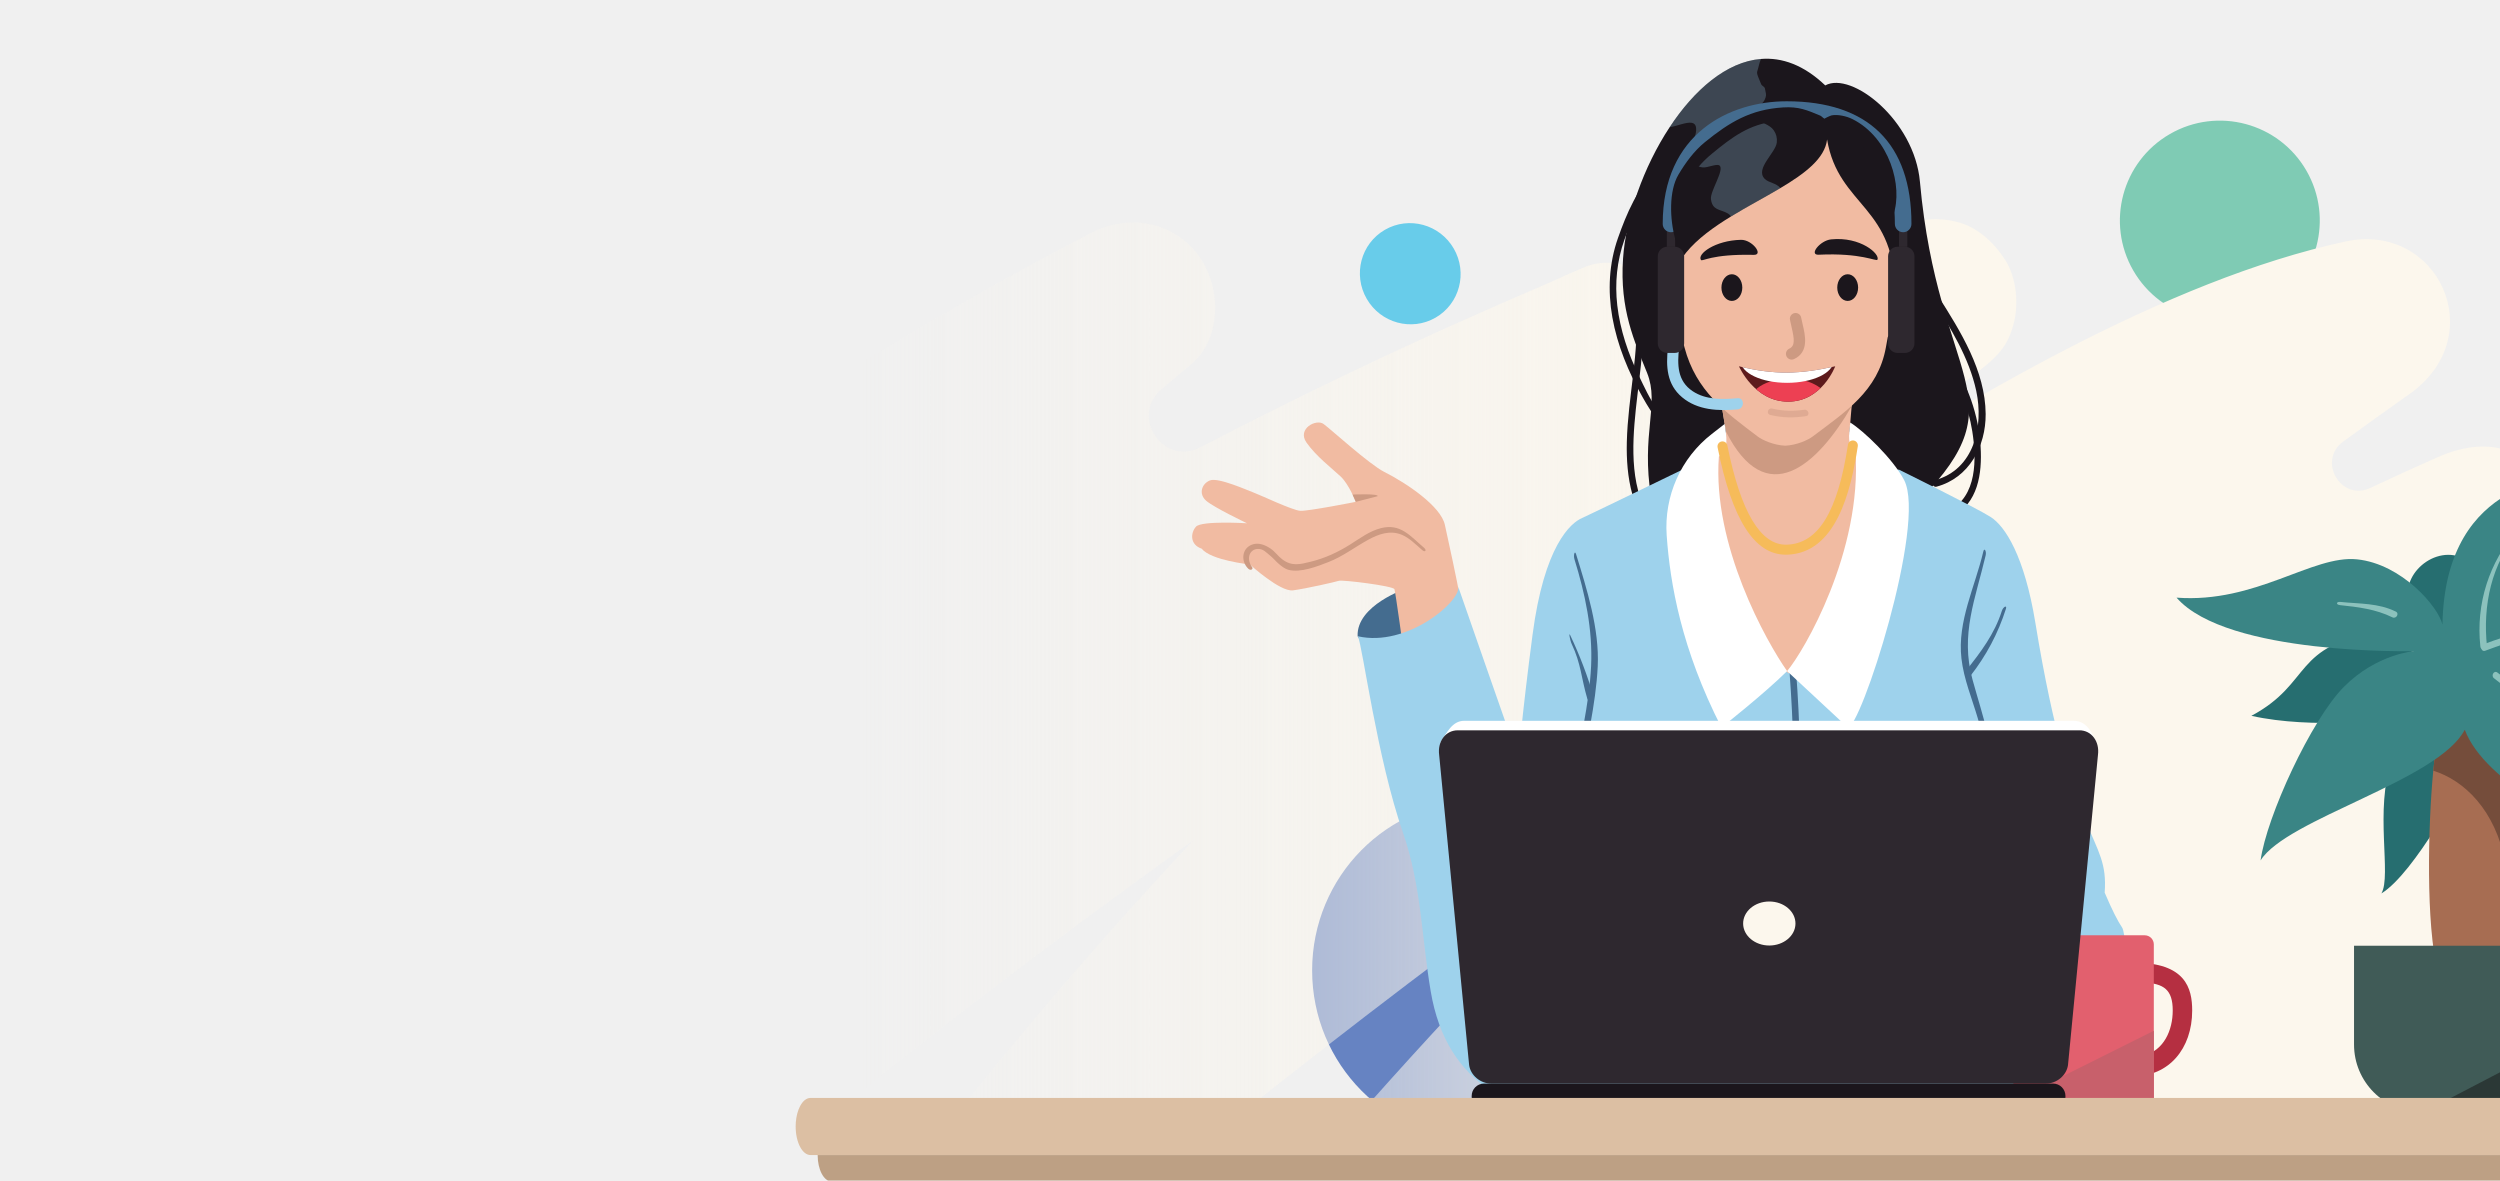
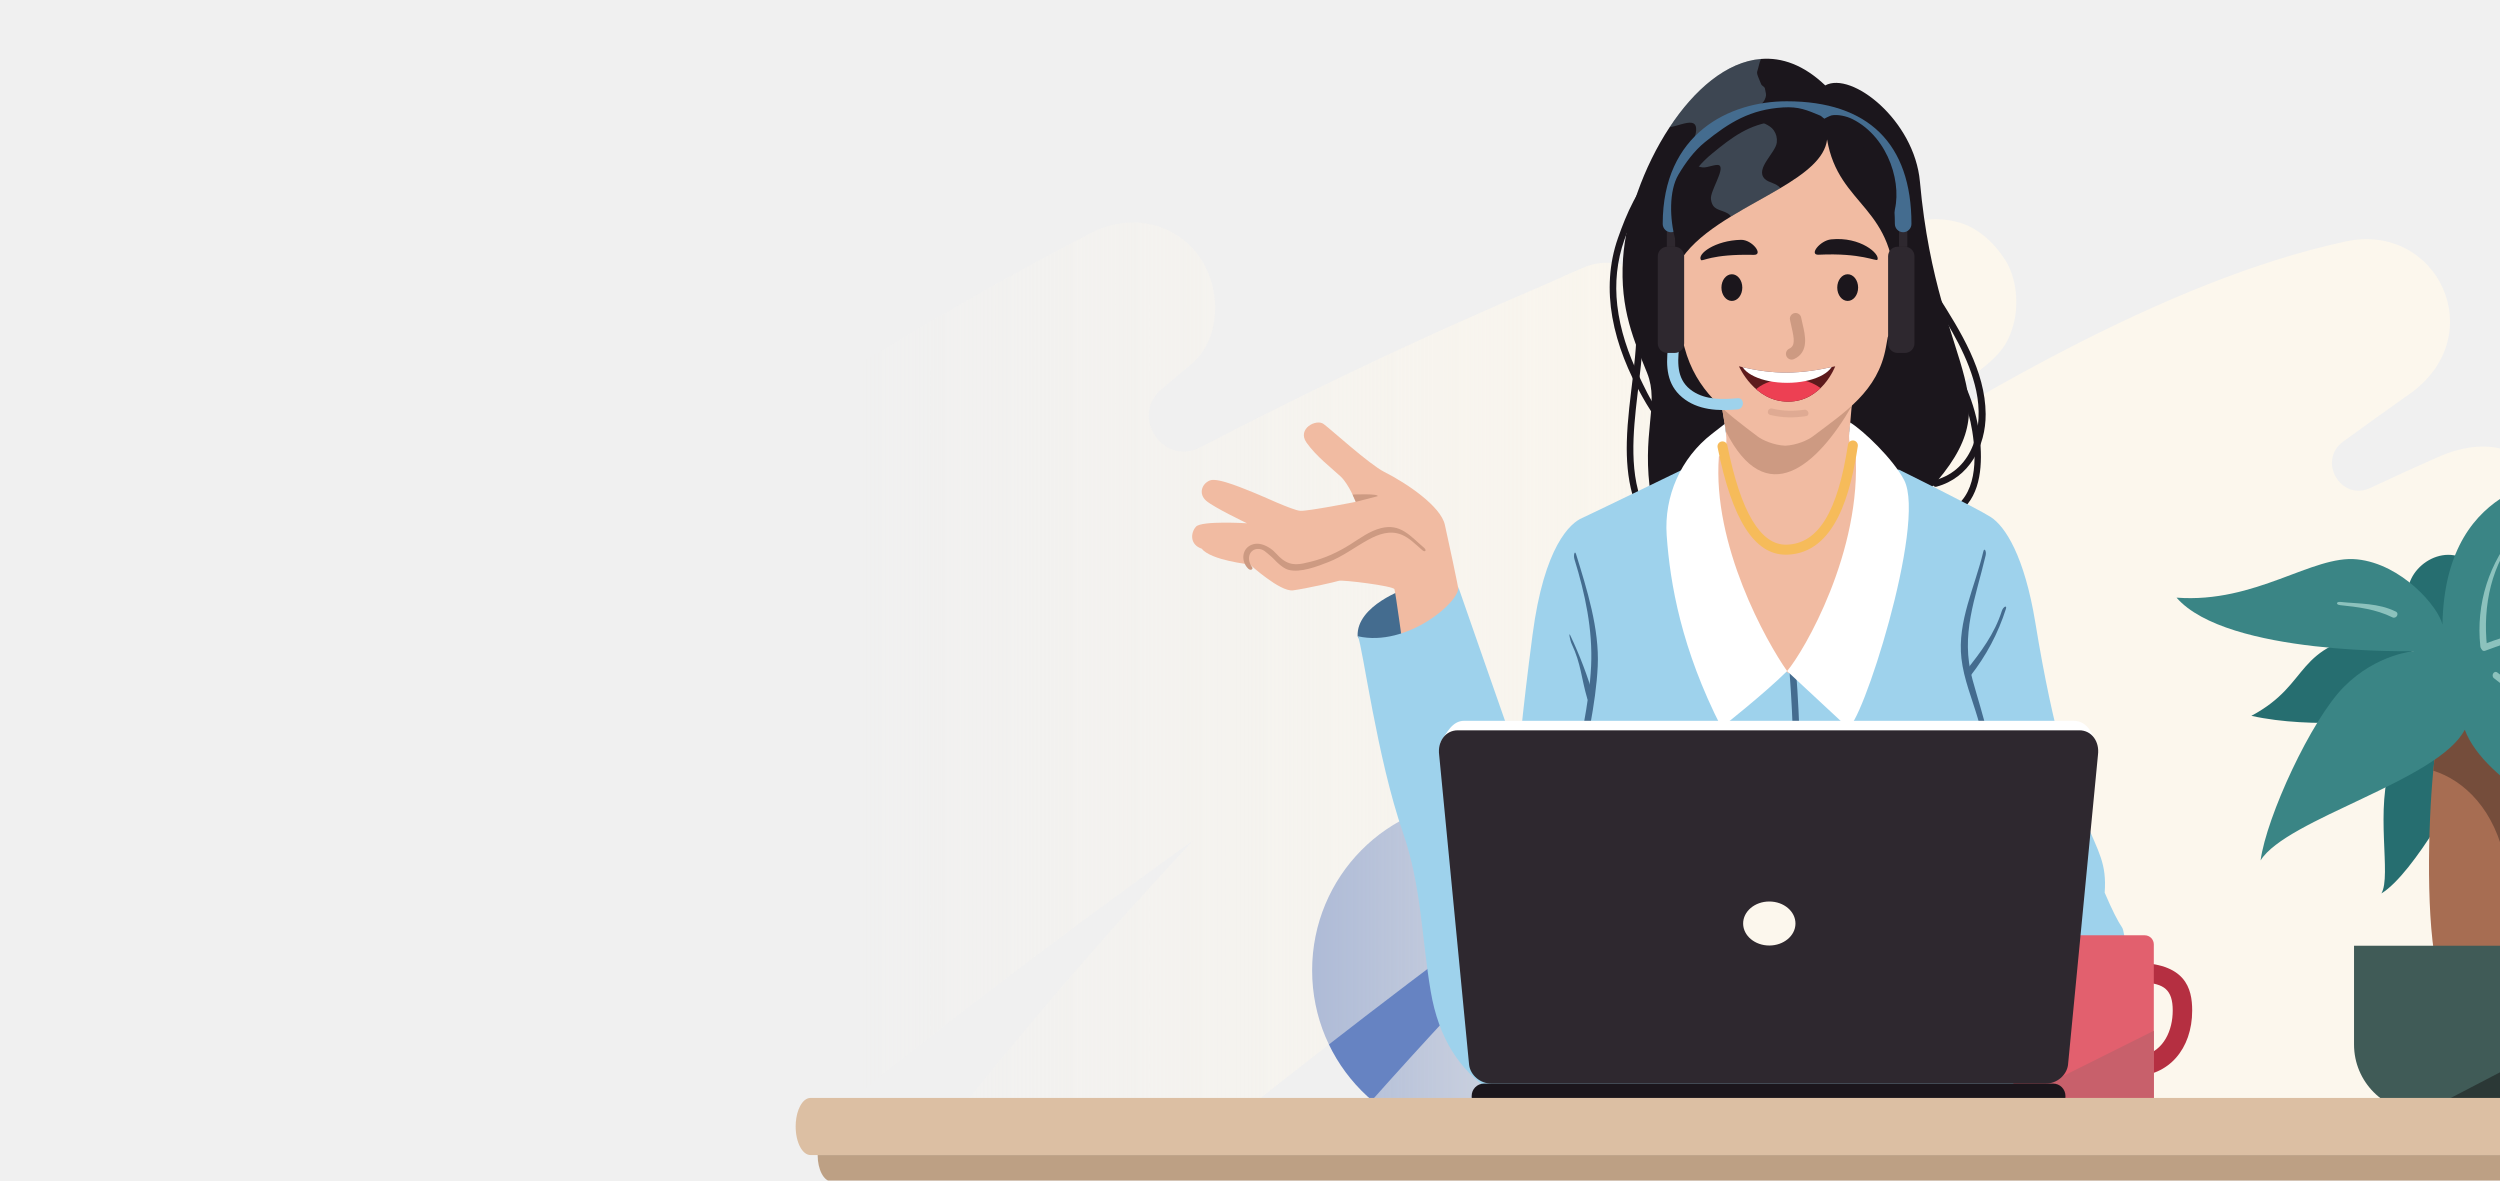
<svg xmlns="http://www.w3.org/2000/svg" width="684" height="323" fill="none">
  <path d="M451 265.5c0 25.681-20.596 46.5-46 46.5-25.407 0-46-20.819-46-46.5s20.593-46.5 46-46.5c25.404 0 46 20.819 46 46.5Z" fill="#6683C2" />
-   <path d="M621.018 84.03c-13.078 7.55-29.799 3.069-37.35-10.009-7.55-13.077-3.07-29.799 10.008-37.35 13.078-7.55 29.801-3.069 37.35 10.008 7.551 13.078 3.07 29.8-10.008 37.35Z" fill="#7FCBB4" />
-   <path d="M392.78 86.902c-6.576 3.796-15.013 1.496-18.844-5.14-3.83-6.634-1.604-15.09 4.972-18.887 6.577-3.797 15.014-1.497 18.844 5.138 3.831 6.635 1.605 15.092-4.972 18.889Z" fill="#68CCEA" />
  <g clip-path="url(#a)">
    <path d="M-122.702 313.504h90.98c.178-.236.36-.471.537-.706l.362-.467c.052.391.113.782.188 1.173h53.523c24.389-20.048 48.299-39.598 73.042-59.232-16.008 19.012-31.2 38.759-45.308 59.232h68.694c7.2-5.85 14.257-11.464 20.835-16.6-.826.581 4.9-3.607.087-.06 2.335-1.597 28.915-23.033 72.812-52.715-22.156 21.253-44.278 43.891-67.32 69.378h71.628c27.893-22.843 55.646-44.654 92.293-71.411A2480.087 2480.087 0 0 1 326.5 229.9a1244.213 1244.213 0 0 0-22.82 24.994c-16.894 19.035-33.192 38.593-48.913 58.613h73.619c12.025-9.581 21.968-17.445 33.706-26.587 30.454-23.669 62.145-47.271 93.244-69.014-16.046 15.454-31.774 31.245-47.126 47.408a1510.36 1510.36 0 0 0-43.814 48.193h82.125c10.667-7.89 21.375-15.73 32.151-23.469-1.078 1.226-2.157 2.451-3.232 3.68a925.717 925.717 0 0 0-16.725 19.786h90.491a1732.047 1732.047 0 0 1 15.314-11.194c.652-.471 1.305-.937 1.957-1.404-.984 1.07-1.984 2.128-2.968 3.205a822.978 822.978 0 0 0-8.43 9.393h214.004a205.65 205.65 0 0 0 2.003-5.486c2.972-8.565-1.415-18.78-8.136-23.999-2.912-2.265-5.956-3.612-9.075-4.215a966.372 966.372 0 0 1 16.004-12.825c7.54-5.906 8.498-19.956 3.549-27.671-5.171-8.065-15.989-13.994-25.641-10.492a882.607 882.607 0 0 0-74.223 30.808 2210.66 2210.66 0 0 1 28.184-25.096c14.729-12.908 29.586-25.673 44.447-38.429 7.303-6.27 8.668-19.687 3.55-27.672a27.219 27.219 0 0 0-8.148-8.193c-4.266-2.766-12.65-4.325-17.493-2.303-27.199 11.361-53.478 24.372-79.032 38.646.848-.649 1.697-1.301 2.55-1.946a924.496 924.496 0 0 1 13.258-9.829 961.342 961.342 0 0 1 28.975-20.271c9.852-6.634 15.069-20.438 8.147-31.241-6.898-10.761-17.573-14.149-31.065-8.193a812.686 812.686 0 0 0-18.38 8.39c-8.083 3.813-14.657-7.434-7.427-12.699a1600.152 1600.152 0 0 1 18.105-12.985c22.526-15.927 7.725-47.184-17.494-41.733-49.125 10.614-103.507 43.266-148.558 71.882 48.536-38.642 54.382-37.075 57.717-49.255 1.497-5.466.822-12.746-2.29-17.593-3.127-4.875-7.777-9.169-13.567-10.492-6.329-1.45-11.603-.311-17.494 2.302-19.022 8.429-37.681 17.608-56.031 27.376-2.708-12.195-16.853-21.914-28.04-17.172-1.807.766-3.61 1.544-5.417 2.318l-.007-.016c-2.418 1.597-41.758 16.88-99.664 46.972-10.169 5.284-19.335-8.55-10.558-15.939 2.701-2.272 5.402-4.548 8.106-6.824 8.657-7.287 8.144-21.694 1.777-29.982-7.103-9.244-19.101-11.16-29.289-5.88-30.537 15.826-60.104 33.29-88.925 51.934-9.26 5.989-19.278-6.433-11.538-14.304.23-.236.464-.471.694-.706 7.985-8.118 8.645-21.041 1.776-29.982-6.604-8.595-19.738-12.115-29.288-5.88a975.811 975.811 0 0 0-75.875 54.874c-3.459 2.761-7.94-1.825-5.126-5.25a1099.174 1099.174 0 0 1 26.509-31.086c19.745-22.293-8.034-51.956-32.11-32.292A787.72 787.72 0 0 0 38.6 91.701c-4.578 4.378-12.118 1.032-12.058-5.322v-.334c0-22.046-28.474-29.488-38.76-16.148-53.813 69.804-91.894 140.681-119.771 218.499-3.199 8.929 1.538 19.725 9.286 25.104v.004Z" fill="url(#b)" />
    <path d="M651.368 172.907c-24.43 3.558-18.505 13.91-35.391 22.945 16.905 3.774 38.442.903 38.442.903s4.851-1.806 0 11.383c-4.85 13.19 0 31.435-2.874 36.313 9.162-5.599 22.635-31.256 22.635-31.256s2.011 1.623 6.469 7.226c4.454 5.603 11.855 7.586 13.831 11.201 2.467-10.659 0-27.641 0-27.641s-8.667 2.257 8.264 4.696c16.929 2.439 34.113-6.775 43.275-3.524-12.217-17.885-39.861-30.259-29.055-27.911.555.122-52.489 10.842-65.6-4.335h.004Z" fill="#266E70" />
    <path d="M660.349 167.125c-5.39-7.768 4.224-17.703 12.575-14.812 11.108 3.846-4.096 23.123 12.685 14.812 8.155-10.298 24.325-11.019 19.651-1.805-4.669 9.214-36.647 24.39-44.911 1.805Z" fill="#266E70" />
    <path d="M683.889 264.089c-3.233 5.838-16.895 1.972-16.895 1.972-3.296-13.227-2.715-39.912-1.252-55.195.536-5.516 1.181-9.536 1.799-10.913 2.335-5.19 10.052-12.776 14.005-1.935.245.675.483 1.498.709 2.447.065.254.129.519.181.804a51.3 51.3 0 0 1 .51 2.648c.037.193.071.39.098.584.173 1.024.328 2.128.482 3.288.038.285.083.566.11.85.019.118.038.239.045.357.064.455.117.933.174 1.407.026.273.064.546.09.831.045.447.098.895.147 1.361.027.247.053.494.072.748.083.758.147 1.525.219 2.31.026.265.045.52.071.785.064.797.129 1.597.193 2.413.064.811.128 1.634.181 2.465.037.546.071 1.104.109 1.673.038.622.072 1.24.11 1.874.026.41.052.823.071 1.233.181 3.387.317 6.831.4 10.192.328 13.163-.136 25.108-1.626 27.801h-.003Z" fill="#A76D52" />
    <path d="M685.51 236.284c-2.708-14.721-11.417-22.843-19.772-25.418.536-5.516 1.181-9.536 1.799-10.913 2.335-5.19 10.052-12.776 14.005-1.935.246.675.483 1.498.71 2.447.064.254.128.519.181.804.181.804.347 1.688.509 2.648.037.193.071.39.098.584.173 1.024.328 2.128.483 3.288.037.285.083.566.109.85.019.118.038.239.045.357.064.455.117.933.174 1.407.026.273.064.546.09.831.053.447.098.895.147 1.361.027.247.053.494.072.748.083.758.155 1.525.219 2.31.026.265.045.519.071.785.072.797.136 1.597.193 2.413.064.811.128 1.634.181 2.465.038.546.072 1.104.109 1.673.038.622.072 1.24.11 1.874.026.41.052.823.071 1.233.181 3.387.317 6.831.4 10.192l-.004-.004Z" fill="#754D3B" />
    <path d="M644.062 258.751h57.725v27.031c0 10.185-8.223 18.45-18.346 18.45h-21.032c-10.128 0-18.347-8.269-18.347-18.45v-27.031Z" fill="#405B57" />
    <path d="m701.784 284.113-38.616 20.123h20.27c10.131 0 18.346-8.262 18.346-18.45v-1.673Z" fill="#2B3836" />
    <path d="M668.255 170.919c.359-21.136 9.377-30.714 17.355-35.41 7.977-4.696 22.269-16.44 30.959-17.995-12.552 13.007-15.796 42.025-27.474 53.405 12.134-9.635 19.323-14.858 29.198-13.28 15.876 2.534 31.163 10.932 47.869 16.713-8.264 5.06-40.623 11.561-44.565 11.383-3.941-.182-23.879-2.708-23.879-2.708 12.756 12.286 15.494 41.733 22.208 46.069-13.586-1.263-40.174-14.995-45.564-29.447-7.185 13.91-48.864 24.39-55.869 35.77 1.618-11.922 13.832-38.482 22.816-47.514 8.981-9.032 19.222-9.756 19.222-9.756s-51.2 1.263-65.031-14.635c21.737 1.628 37.187-11.744 49.404-10.477 12.217 1.264 22.276 13.007 23.355 17.886l-.004-.004Z" fill="#3A8585" />
    <path d="M725.83 169.006c-15.906-.299-31.469 1.624-46.353 7.276-1.082.413-.615 2.177.483 1.76 14.737-5.595 30.205-8.296 45.956-7.996 1.17.023 1.079-1.017-.09-1.04h.004Z" fill="#8CC2BD" />
    <path d="M688.775 144.935c-7.744 8.823-11.418 20.237-10.15 31.954.124 1.157 1.942 1.169 1.818 0-1.211-11.224 1.214-22.782 8.652-31.26.77-.88.457-1.578-.32-.694ZM693.376 199.224c-1.464-6.209-4.975-11.448-10.086-15.218-.943-.698-1.852.887-.917 1.578 4.719 3.482 8.694 7.893 10.045 13.61.268 1.142 1.229 1.176.958.03ZM655.485 167.327c-4.798-2.367-9.905-2.09-15.163-2.64-1.162-.122-1.252.755-.102.876 4.937.516 9.841 1.115 14.348 3.342 1.045.516 1.969-1.058.917-1.578Z" fill="#8CC2BD" />
    <path d="M525.291 136.769c-27.572 28.187-72.6 5.204-73.528-.546-2.852-17.684 2.353-25.472-1.098-34.14-3.459-8.667-7.547-17.361-6.601-31.309.762-11.36 5.587-25.108 12.753-35.975 6.74-10.23 15.548-17.912 24.992-18.67 5.73-.467 11.697 1.627 17.581 7.24 7.185-3.956 24.396 9.518 25.901 26.334 4.949 54.929 27.584 58.882 0 87.07v-.004Z" fill="#1B161C" />
    <path d="M530.317 81.061c-.626-.986-2.199-.072-1.569.922 4.914 7.746 9.988 15.856 11.949 24.952 2.097 9.73-.573 21.565-11.331 24.455-1.128.304-.649 2.068.483 1.76 8.871-2.382 13.492-11.042 13.428-19.876-.087-11.797-6.869-22.62-12.96-32.216v.003Z" fill="#1B161C" />
    <path d="M541.9 122.286c-.539-8.853-3.58-17.251-8.54-24.553-.656-.964-2.229-.053-1.569.922 3.961 5.83 6.718 12.343 7.823 19.341 1.192 7.526 1.396 17.791-6.427 21.743-1.045.527-.125 2.105.917 1.578 7.087-3.581 8.233-11.785 7.792-19.031h.004ZM462.239 117.147c-7.234.508-11.146-8.763-13.816-14.282-2.939-6.061-5.168-12.601-5.937-19.326-.694-6.077-.102-12.188 1.954-17.958 2.191-6.152 5.303-13.56 10.24-17.983.875-.786-.415-2.072-1.286-1.29-5.247 4.7-8.4 12.244-10.708 18.792-2.467 6.998-2.837 14.406-1.551 21.693 1.355 7.69 4.41 15.037 8.238 21.8 2.863 5.056 6.303 10.849 12.866 10.386 1.158-.08 1.169-1.908 0-1.828v-.004Z" fill="#1B161C" />
    <path d="M455.294 146.138c-8.536-7.324-8.939-19.698-8.109-30.133.852-10.739 3.1-21.318 2.248-32.137-.091-1.164-1.909-1.175-1.818 0 .984 12.476-2.218 24.641-2.516 37.064-.227 9.51 1.331 19.994 8.909 26.496.886.759 2.176-.527 1.282-1.29h.004Z" fill="#1B161C" />
    <path d="M519.575 128.506s21.134 10.424 25.087 12.954c3.953 2.53 9.222 10.644 12.217 28.95 10.105 61.785 20.13 57.931 18.961 73.809 1.995 4.712 3.636 7.917 4.76 9.54.853 1.233 1.645 9.855-.358 16.015-1.007 3.099 2.395 14.244 2.753 16.493.359 2.25-10.874 26.068-18.682 26.068h-61.636s-54.152 3.838-52.972-2.401c1.181-6.24-7.004-19.194-9.29-29.812-9.935-9.244-26.026-15.544-26.331-36.02-.189-12.632-.426-27.547 5.228-70.486 3.191-24.243 10.368-30.563 13.612-31.917 1.139-.474 27.361-13.193 27.361-13.193h59.294-.004Z" fill="#9ED2EC" />
    <path d="M491.424 183.889c-.087-1.169-1.867-.797-1.78.364a397.602 397.602 0 0 1 .962 40.773c-.031 1.172 1.78 1.301 1.81.125a402.875 402.875 0 0 0-.992-41.262Z" fill="#446C8F" />
    <path d="M468.85 126.465c-6.477 17.464 11.926 52.45 20.541 57.749 20.738-18.306 22.405-49.699 21.496-58.469-.528-.091-4.828-3.892-4.862-7.56-17.369-2.944-29.405-1.142-33.815-.129-.69 3.562-3.36 8.413-3.36 8.413v-.004Z" fill="#F1BBA2" />
    <path d="M470.289 106.911c.781 3.285 2.561 16.501 3.553 18.951 4.828 11.923 11.184 13.007 15.11 13.007 4.243 0 12.353-2.048 15.827-12.768 1.192-3.675 1.245-9.418 2.304-20.115-18.12-3.6-36.798.922-36.798.922l.004.003Z" fill="#F1BBA2" />
    <path d="M506.719 110.974c-9.584 16.622-23.536 28.829-34.509 7.078-.102-.603-1.226-7.412-1.226-7.412l35.754-.751-.019 1.085Z" fill="#CD9A82" />
    <path d="M516.108 70.65c10.294-1.657 9.302 14.908-1.346 22.896 0 0 0-19.789 1.346-22.896ZM458.935 70.65c-10.294-1.657-12.217 12.787 1.346 22.896 0 0 0-19.789-1.346-22.896Z" fill="#F1BBA2" />
    <path d="M519.62 59.078c0-13.265-5.017-30.232-31.194-30.232-26.176 0-31.249 16.773-31.249 33.737-.08 13.022.829 21.64 3.696 32.459 3.18 11.994 11.168 17.669 20.029 24.383 1.274.967 4.367 2.378 7.524 2.518 3.157-.14 6.25-1.551 7.525-2.518 8.86-6.714 17.868-12.389 20.029-24.383 2.15-11.942 4.636-23.329 3.644-35.964h-.004Z" fill="#F1BBA2" />
    <path d="M502.672 78.686c0-2.018 1.279-3.653 2.855-3.653 1.577 0 2.855 1.635 2.855 3.653s-1.278 3.652-2.855 3.652c-1.576 0-2.855-1.634-2.855-3.652ZM470.984 78.686c0-2.018 1.279-3.653 2.856-3.653 1.576 0 2.855 1.635 2.855 3.653s-1.279 3.652-2.855 3.652c-1.577 0-2.856-1.634-2.856-3.652Z" fill="#1B161C" />
    <path d="M490.199 98.387a1.571 1.571 0 0 1-.652-2.997c1.565-.725 1.456-2.416.618-5.94a33.43 33.43 0 0 1-.43-1.984 1.568 1.568 0 0 1 1.275-1.81 1.557 1.557 0 0 1 1.799 1.283c.091.53.234 1.138.389 1.782.72 3.027 1.807 7.598-2.346 9.521a1.538 1.538 0 0 1-.653.145Z" fill="#CD9A82" />
    <path d="M500.999 65.492c-3.071.311-6.186 4.336-3.41 4.2 11.761-.566 15.796 1.942 16.083 1.354.758-1.552-4.636-6.373-12.673-5.554ZM476.327 65.617c3.085-.068 6.291 4.176 3.511 4.112-11.772-.266-14.065 1.927-14.45 1.396-1.154-1.593 3.848-5.353 10.935-5.508h.004Z" fill="#1B161C" />
    <path d="M475.785 100.216c9.762 2.427 16.8 2.166 26.332 0 0 0-3.595 9.673-12.881 9.673-9.287 0-13.451-9.673-13.451-9.673Z" fill="#5D1A1C" />
    <mask id="c" style="mask-type:luminance" maskUnits="userSpaceOnUse" x="475" y="100" width="28" height="10">
      <path d="M475.781 100.215c9.762 2.428 16.8 2.166 26.332 0 0 0-3.595 9.673-12.881 9.673-9.287 0-13.451-9.673-13.451-9.673Z" fill="#fff" />
    </mask>
    <g mask="url(#c)">
      <path d="M489.455 117.707c6.147 0 11.131-3.161 11.131-7.059 0-3.899-4.984-7.06-11.131-7.06s-11.131 3.161-11.131 7.06c0 3.898 4.984 7.059 11.131 7.059Z" fill="#ED4053" />
      <path d="M488.946 104.745c7.016 0 12.703-2.704 12.703-6.039 0-3.335-5.687-6.038-12.703-6.038-7.016 0-12.704 2.703-12.704 6.038 0 3.335 5.688 6.039 12.704 6.039Z" fill="#fff" />
    </g>
    <path d="M518.438 81.124c.626-24.944-15.393-24.276-18.546-42.962-.608 5.19-6.005 9.27-12.779 13.3-4.251 2.53-9.045 5.033-13.534 7.78-9.49 5.807-17.629 12.684-16.411 23.096L452.2 99.563s-8.147-47.943 4.968-60.946a62.636 62.636 0 0 1 5.703-5.022c7.31-5.625 14.159-7.92 20.191-8.459 8.509-.747 15.385 1.98 19.606 3.71 7.974 3.27 25.946 11.672 15.766 52.278h.004Z" fill="#1B161C" />
    <path opacity=".26" d="M482.785 48.894c-2.632-2.758 3.059-7.097 3.35-9.927.117-1.24-.136-2.291-.838-3.315-1.161-1.68-3.443-1.89-4.613-3.308-2.051-2.492 1.173-3.023 2.116-5.022.491-1.032.427-1.472.265-2.181-.053-.247-.117-.52-.174-.87-.109-.629-.837-.72-1.052-1.258-1.562-3.77-1.155-2.686-.672-4.879.144-.694.381-1.35.634-2.01-9.445.759-18.256 8.44-24.992 18.67 1.935-.254 4.56-1.471 6.065-1.194 1.045.2 1.554 1.115.928 3.561-.555 2.166-2.007 5.535-.264 7.572.626.732 1.433.96 2.353 1.077 1.117.155 3.768-1.077 4.523-.558 1.561 1.078-2.561 7.04-2.297 9.214.373 3.095 2.406 2.731 4.469 3.854.498.273.819.577 1 .922 4.485-2.75 9.282-5.254 13.533-7.78-1.143-1.434-3.244-1.415-4.334-2.568Z" fill="#9ED2EC" />
    <path d="M506.221 115.599c3.56 2.185 11.692 9.904 14.748 15.745 6.253 11.961-12.104 68.597-15.442 67.683l-16.578-15.415c4.598-5.387 20.591-32.778 18.701-60.036-2.312-1.631-1.78-4.594-1.429-7.977Z" fill="#fff" />
    <path d="M470.286 124.926c-1.821 24.193 12.994 50.64 18.667 58.685-6.329 6.263-17.965 15.428-17.965 15.428-10.957-21.466-14.058-39.367-14.982-52.544-.754-10.743 3.844-21.159 12.319-27.744 2.074-1.612 3.545-2.762 3.545-2.762 1.034 5.952.344 7.947-1.58 8.937h-.004Z" fill="#fff" />
    <path d="M547.71 167.125c-2.044 6.415-5.76 11.236-9.901 16.528-.717.914.562 2.215 1.282 1.293 4.338-5.542 7.593-11.657 9.732-18.371.358-1.122-.758-.565-1.113.554v-.004ZM431.202 151.589c-.347-1.119-.773.314-.426 1.441 2.92 9.441 5.017 19.228 4.549 29.216-.498 10.552-3.27 21.367-4.994 31.783-.192 1.15 1.562 1.643 1.75.486 1.754-10.595 4.557-21.531 5.058-32.269.479-10.178-2.968-21.057-5.937-30.657Z" fill="#446C8F" />
    <path d="M542.359 246.864c.336-5.944-3.048-10.864-.762-16.198a45.706 45.706 0 0 0 3.557-14.327c.894-10.848-2.652-20.142-5.469-30.376-3.418-12.404.818-22.164 3.591-34.01.267-1.142-.366-2.223-.634-1.077-2.26 9.653-7.155 19.114-5.994 29.272.645 5.66 2.874 10.928 4.47 16.353 1.735 5.906 2.621 12.055 2.327 18.219-.305 6.399-2.063 12.172-4.749 17.93-1.369 2.932 3.606 5.831 2.739 8.911-.762 3.702-1.105 5.963-.592 8.679.309 1.638 1.011 3.023 1.478 4.593.83 2.773 2.41 3.255.423 8.342-.596 1.521-.37 2.606.633 3.998 1.449 2.01 2.709 1.468 2.678 5.086-.007.831-.249 1.779-.565 2.747l2.406-1.571c.287-1.157.415-2.279.2-3.266-.419-1.908-2.229-2.416-3.15-3.926-1.301-2.124.513-4.07.793-6.004.165-1.169-.121-2.113-.427-3.236-.543-1.992-1.837-3.729-2.376-5.751a17.244 17.244 0 0 1-.581-4.4l.011.012h-.007Z" fill="#446C8F" />
    <path d="M571.407 267.393c-4.783-.368-9.705-.747-14.409.456-4.066 1.039-7.57 3.349-11.018 5.659-4.688 3.141-9.286 5.709-14.997 6.35-5.193.584-10.459-.072-15.619-.698-1.158-.14-1.146 1.688 0 1.828 9.139 1.108 18.407 1.863 26.72-2.833 3.919-2.215 7.4-5.197 11.489-7.12 5.639-2.652 11.799-2.28 17.837-1.813 1.166.091 1.162-1.738 0-1.829h-.003ZM566.074 240.339c-9.09 8.133-15.857 17.138-19.889 28.681-.389 1.112 1.365 1.589 1.75.486 3.93-11.251 10.52-21.079 19.38-29.004.875-.781-.37-.94-1.241-.163ZM436.027 190.636a114.339 114.339 0 0 0-6.409-16.827c-.501-1.062-.071 1.385.426 2.443 2.513 5.303 2.58 9.237 4.229 14.874.328 1.126 2.082.644 1.75-.486l.004-.004Z" fill="#446C8F" />
    <path d="M488.574 151.76c-8.585 0-14.684-9.609-18.641-29.356a1.368 1.368 0 0 1 1.067-1.613 1.362 1.362 0 0 1 1.603 1.074c3.655 18.219 9.113 27.364 16.223 27.156 8.634-.243 13.964-8.937 16.774-27.353a1.362 1.362 0 0 1 1.554-1.146 1.37 1.37 0 0 1 1.139 1.563c-1.916 12.559-6.013 29.299-19.388 29.678-.109 0-.218.004-.328.004l-.003-.007Z" fill="#F6BB5A" />
    <path d="M475.396 108.946c-4.134.368-8.645.489-12.258-1.9-4.259-2.819-4.247-7.302-3.738-11.904.219-1.96-2.837-1.945-3.052 0-.569 5.14-.335 10.022 3.878 13.554 4.251 3.562 9.909 3.789 15.167 3.319 1.938-.175 1.957-3.243 0-3.069h.003Z" fill="#9ED2EC" />
    <path d="M521.187 67.504h-1.999a2.614 2.614 0 0 0-2.606 2.621v23.822a2.614 2.614 0 0 0 2.606 2.621h1.999a2.614 2.614 0 0 0 2.607-2.62V70.125a2.614 2.614 0 0 0-2.607-2.622ZM458.176 67.504h-1.999a2.614 2.614 0 0 0-2.607 2.621v23.822a2.614 2.614 0 0 0 2.607 2.621h1.999a2.614 2.614 0 0 0 2.606-2.62V70.125a2.614 2.614 0 0 0-2.606-2.622Z" fill="#2E282F" />
    <path d="M521.845 61.257h-2.271v6.266h2.271v-6.266ZM458.314 61.257h-2.271v6.266h2.271v-6.266Z" fill="#2E282F" />
    <path d="M520.707 63.54a2.28 2.28 0 0 1-2.271-2.283c0-19.232-9.95-28.98-29.575-28.98-14.212 0-29.402 7.613-29.402 28.98a2.276 2.276 0 0 1-2.27 2.284 2.277 2.277 0 0 1-2.271-2.284c0-24.762 18.282-33.547 33.939-33.547 22.318 0 34.117 11.6 34.117 33.547a2.277 2.277 0 0 1-2.271 2.284h.004ZM371.444 174.064c-.358-8.482 13.292-13.042 13.292-13.042l2.667 18.288s-8.773 7.211-15.959-5.246Z" fill="#446C8F" />
    <path d="M399.443 163.644c-.589-4.131-3.346-16.353-4.119-20.017-1.075-5.091-10.433-11.418-16.563-14.498-4.141-2.083-14.8-11.831-16.667-13.151-2.011-1.427-7.257 1.346-4.651 5.09 2.606 3.744 7.053 7.139 9.354 9.297 2.301 2.159 4.142 6.942 4.142 6.942s-13.036 2.583-15.186 2.45c-2.146-.136-10.889-4.301-12.575-4.916-1.686-.618-9.886-4.32-12.153-3.395-2.267.926-3.15 3.703-1.019 5.554 2.128 1.851 11.176 6.168 11.176 6.168s-12.424-.77-13.955.925c-1.536 1.696-1.687 4.935 1.535 6.016 2.606 3.24 13.19 4.321 13.19 4.321s8.283 7.556 11.81 7.093c3.526-.463 11.655-2.314 12.575-2.621.92-.307 14.876 1.388 15.185 2.314.306.925 2.607 17.737 2.607 17.737s15.751-1.46 15.314-15.306v-.003Z" fill="#F1BBA2" />
    <path d="M389.652 149.901c-3.832-3.266-6.461-6.767-11.836-5.398-3.119.793-5.703 2.765-8.381 4.453-3.383 2.132-6.967 3.79-10.859 4.738-2.863.698-5.088 1.331-7.736-.649-1.151-.861-1.977-2.105-3.176-2.928-1.365-.937-3.146-1.703-4.832-1.206-3.1.914-3.436 4.631-1.312 6.683.72.695 1.614.042.894-.652-1.532-2.431-.317-4.753 1.776-4.753 1.482 0 2.056.797 3.606 2.079.694.573 1.26 1.297 1.942 1.885.83.717 1.705 1.46 2.792 1.753 3.274.88 7.947-.964 10.919-2.121 3.957-1.544 7.182-4.062 10.863-6.088 2.833-1.559 5.945-2.678 9.109-1.43 2.161.853 3.998 2.788 5.756 4.286.758.645 1.23 0 .468-.648l.007-.004ZM370.942 137.303l5.982-1.544c.305-.77-6.858-.447-6.858-.447l.876 1.987v.004Z" fill="#CD9A82" />
    <path d="M451.653 308.273c-7.48-17.616-52.678-147.731-52.678-147.731.736 3.979-14.043 16.618-27.452 13.538 1.385 3.239 5.206 33.202 12.331 53.746 5.065 14.608 5.122 28.92 7.6 43.471 4.375 25.707 22.835 34.302 48.631 36.149l11.572.831-.004-.004Z" fill="#9ED2EC" />
    <path d="M583.909 294.427a2.666 2.666 0 0 1-2.659-2.674v-25.692a2.666 2.666 0 0 1 2.659-2.674c14.065 0 15.872 6.994 15.872 13.09 0 10.572-6.525 17.954-15.872 17.954v-.004Zm2.659-25.624v19.964c5.428-1.346 7.891-6.839 7.891-12.29 0-5.754-2.459-7.351-7.891-7.67v-.004Z" fill="#B52F41" />
    <path d="M586.798 255.896h-33.449a2.493 2.493 0 0 0-2.486 2.499v43.342c0 1.38 1.113 2.5 2.486 2.5h33.449a2.493 2.493 0 0 0 2.485-2.5v-43.342a2.492 2.492 0 0 0-2.485-2.499Z" fill="#E2606E" />
    <path d="M550.863 301.734a2.505 2.505 0 0 0 2.49 2.503h33.445a2.504 2.504 0 0 0 2.489-2.503V282.02l-38.42 19.163v.551h-.004Z" fill="#C8606B" />
    <path d="M567.381 197.209H400.593c-3.297 0-4.828 3.388-6.488 5.91l8.913 80.436c-.675 6.229 2.022 8.486 4.96 8.486h151.803c2.942 0 5.635-2.257 6.023-5.064l7.985-83.069c-1.376-3.842-3.115-6.695-6.408-6.695v-.004Z" fill="#fff" />
    <path d="M568.931 199.812h-170.1c-3.297 0-5.567 3.03-5.077 6.733l8.2 84.858c.385 2.807 3.082 5.064 6.024 5.064H559.78c2.942 0 5.635-2.257 6.024-5.064l8.2-84.858c.49-3.703-1.78-6.733-5.077-6.733h.004Z" fill="#2E282F" />
    <path d="M561.738 296.467H406.021a3.378 3.378 0 0 0-3.369 3.388v.303a3.378 3.378 0 0 0 3.369 3.387h155.717a3.377 3.377 0 0 0 3.368-3.387v-.303c0-1.871-1.508-3.388-3.368-3.388Z" fill="#1B161C" />
    <path d="M476.922 252.739c-.041-3.346 3.161-6.089 7.159-6.089 3.998 0 7.205 2.743 7.159 6.089-.041 3.303-3.247 5.955-7.159 5.955-3.911 0-7.117-2.652-7.159-5.955Z" fill="#FCF7ED" />
    <path opacity=".49" d="M493.658 112.108c-3.119.444-5.786.383-8.841-.334-1.139-.265-1.622 1.495-.483 1.76 3.398.797 6.352.823 9.807.33 1.154-.163.663-1.923-.483-1.76v.004Z" fill="#CD9A82" />
    <path d="M506.804 32.575c-1.55-.778-3.945-1.335-5.68-1.009-.276.053-2.203.914-1.849.93-.305-.016-.92-.725-1.21-.846-3.734-1.563-5.945-2.523-10.241-2.257-8.875.55-14.646 4.036-21.371 9.51-2.931 2.385-5.296 5.598-7.254 8.917-2.579 4.381-2.406 12.044-.837 17.684.63 2.265 3.821-1.41 3.998-3.747.283-3.714-1.207-7.367-.279-11.1.89-3.569 3.663-6.433 6.405-8.686 5.416-4.446 10.078-7.981 17.305-8.778 3.074-.337 6.329-.63 9.151.865 1.701.9 2.3 1.703 4.269 1.67 2.437-.046 3.95-.79 6.201.523 1.86 1.085 3.618 2.678 4.821 4.457 2.104 3.114 3.251 8.686 1.957 12.408-.773 2.222 5.07 7.825 5.839 5.617 2.671-7.67-.999-21.037-11.225-26.162v.004Z" fill="#1B161C" />
    <path d="M217.693 308.214c0 4.317 1.82 7.809 4.066 7.809H772.93c1.126 0 2.14-.87 2.879-2.289.734-1.41 1.191-3.365 1.191-5.52 0-4.316-1.824-7.82-4.072-7.82H221.757c-1.126 0-2.14.87-2.874 2.288-.608 1.167-1.025 2.703-1.152 4.415-.025.361-.04.735-.04 1.117h.002Z" fill="#DCBFA3" />
    <path d="M223.709 316.022H770.98c0 3.985-1.698 7.213-3.795 7.213H227.504c-2.097 0-3.795-3.228-3.795-7.213Z" fill="#BDA084" />
  </g>
  <defs>
    <linearGradient id="b" x1="232.371" y1="179.076" x2="495.806" y2="179.076" gradientUnits="userSpaceOnUse">
      <stop stop-color="#FCF7ED" stop-opacity="0" />
      <stop offset="1" stop-color="#FCF7ED" />
    </linearGradient>
    <clipPath id="a">
      <path fill="#fff" d="M0 0h684v323H0z" />
    </clipPath>
  </defs>
</svg>
